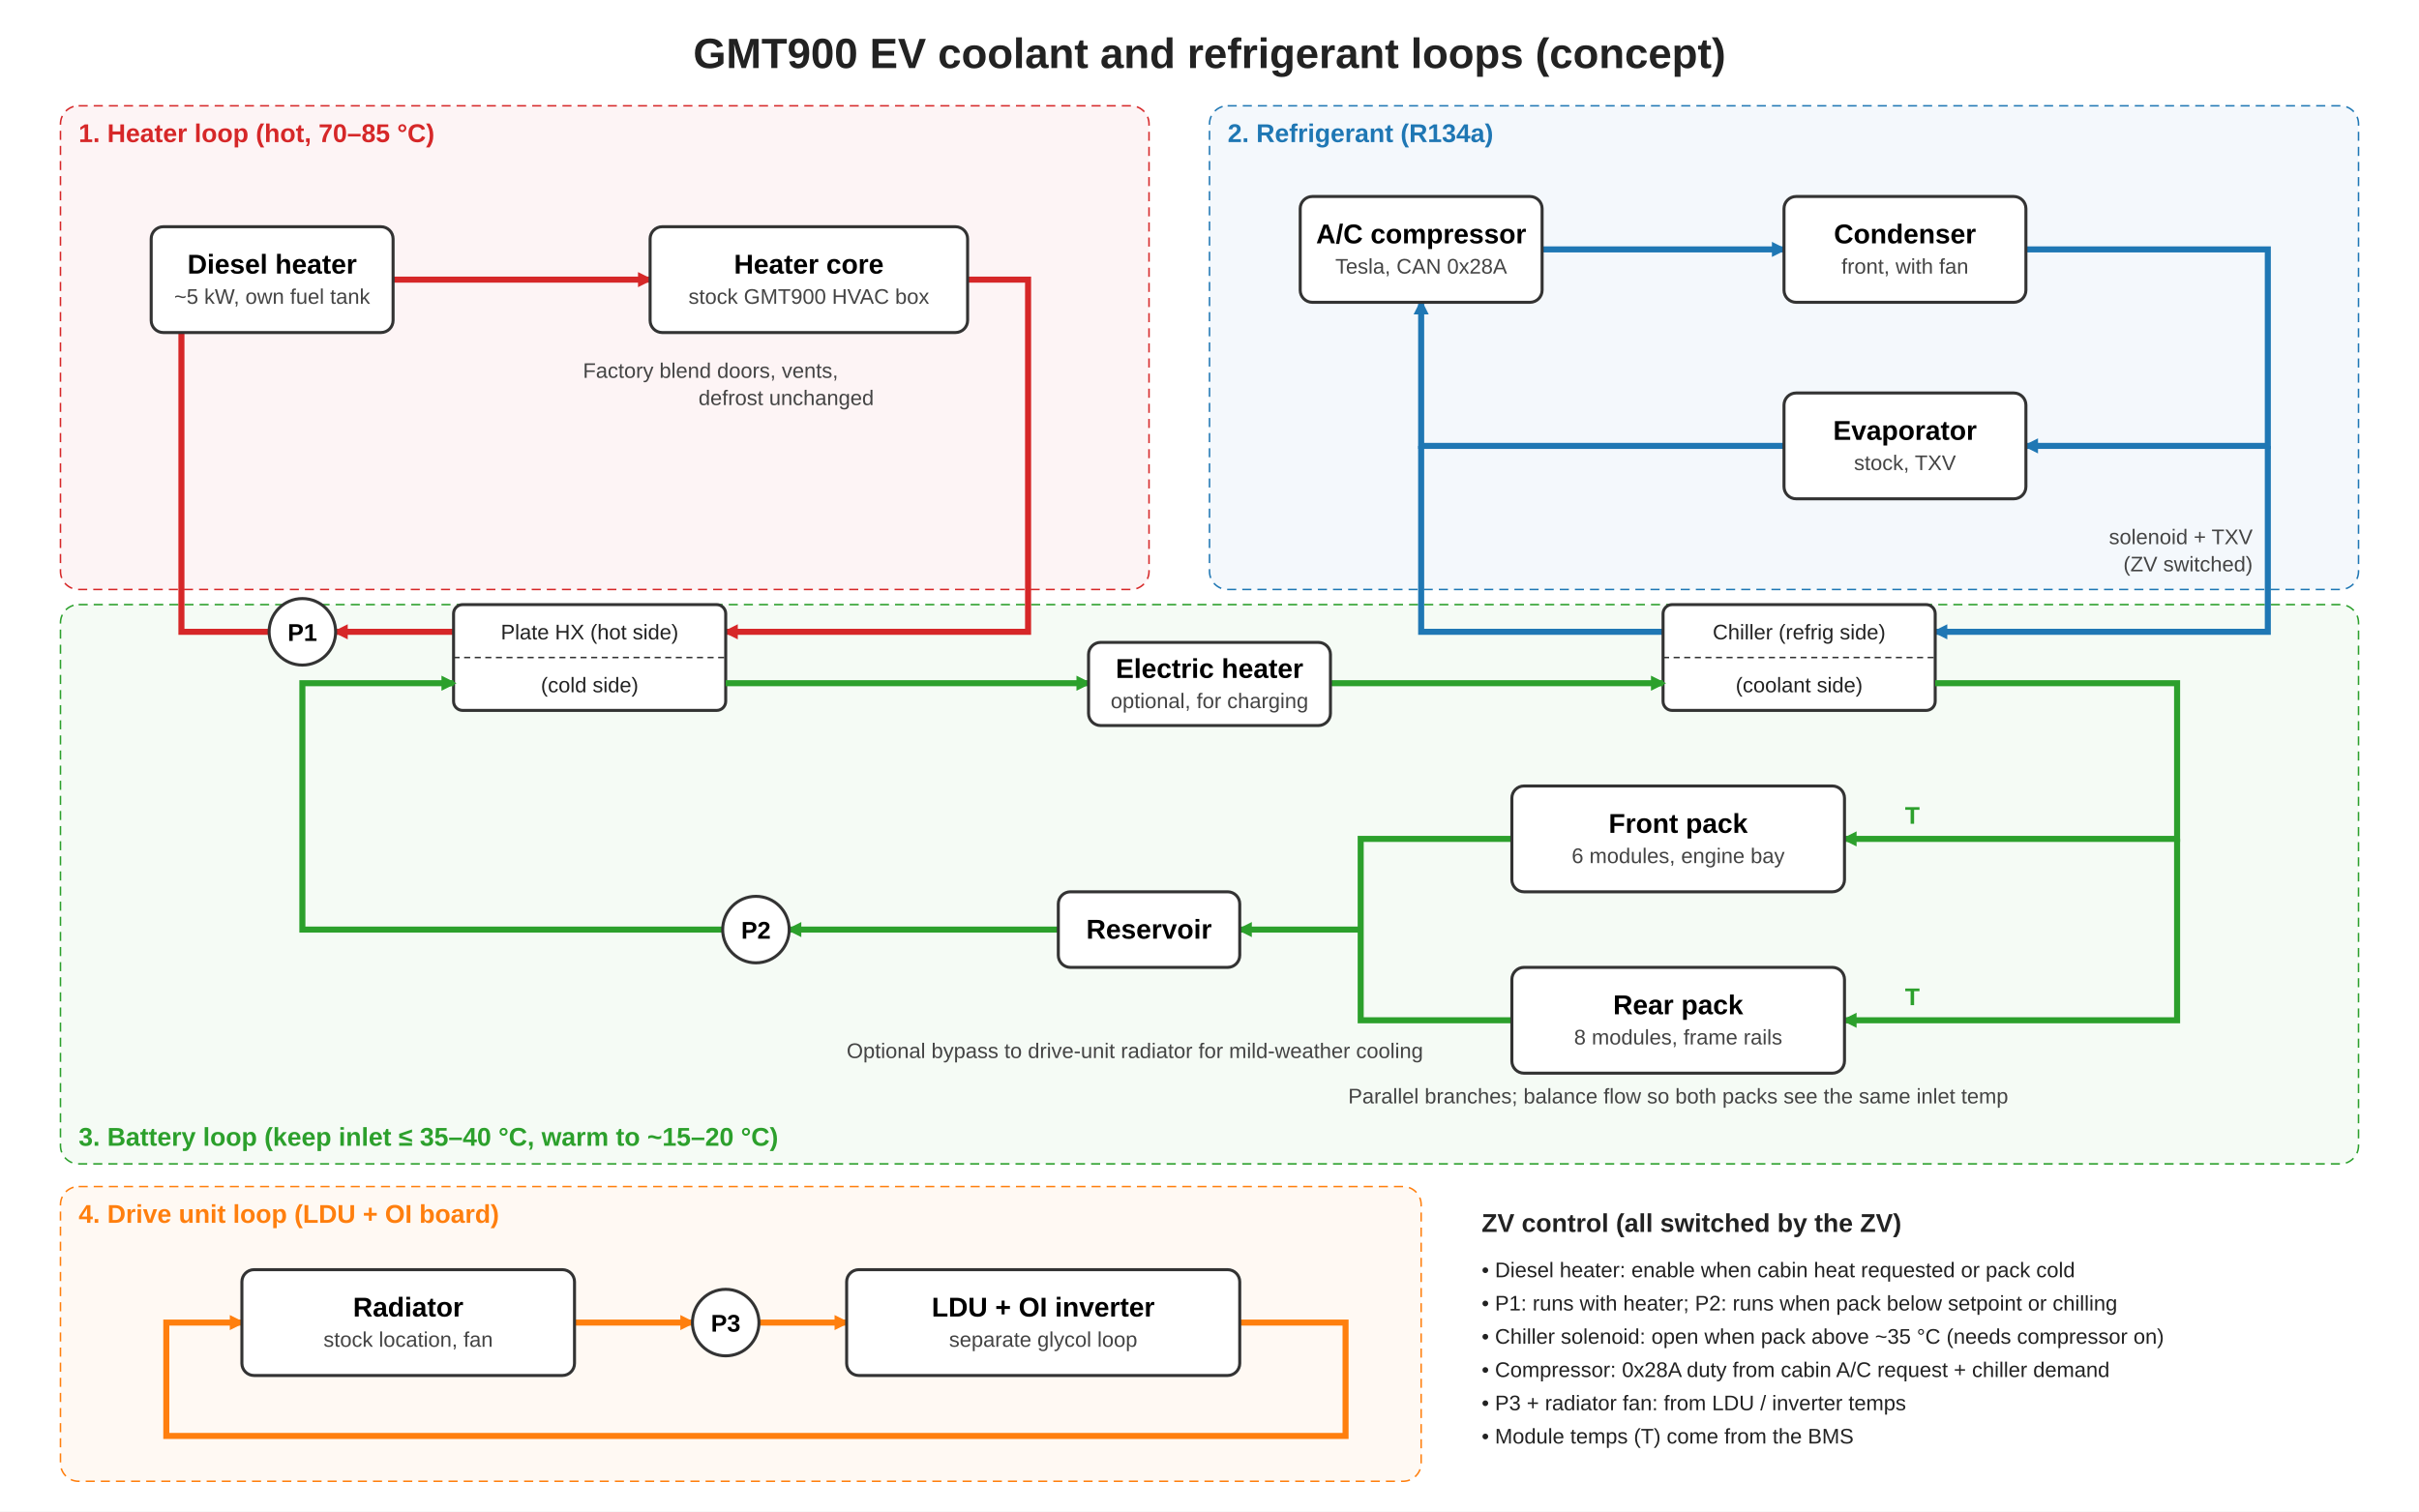
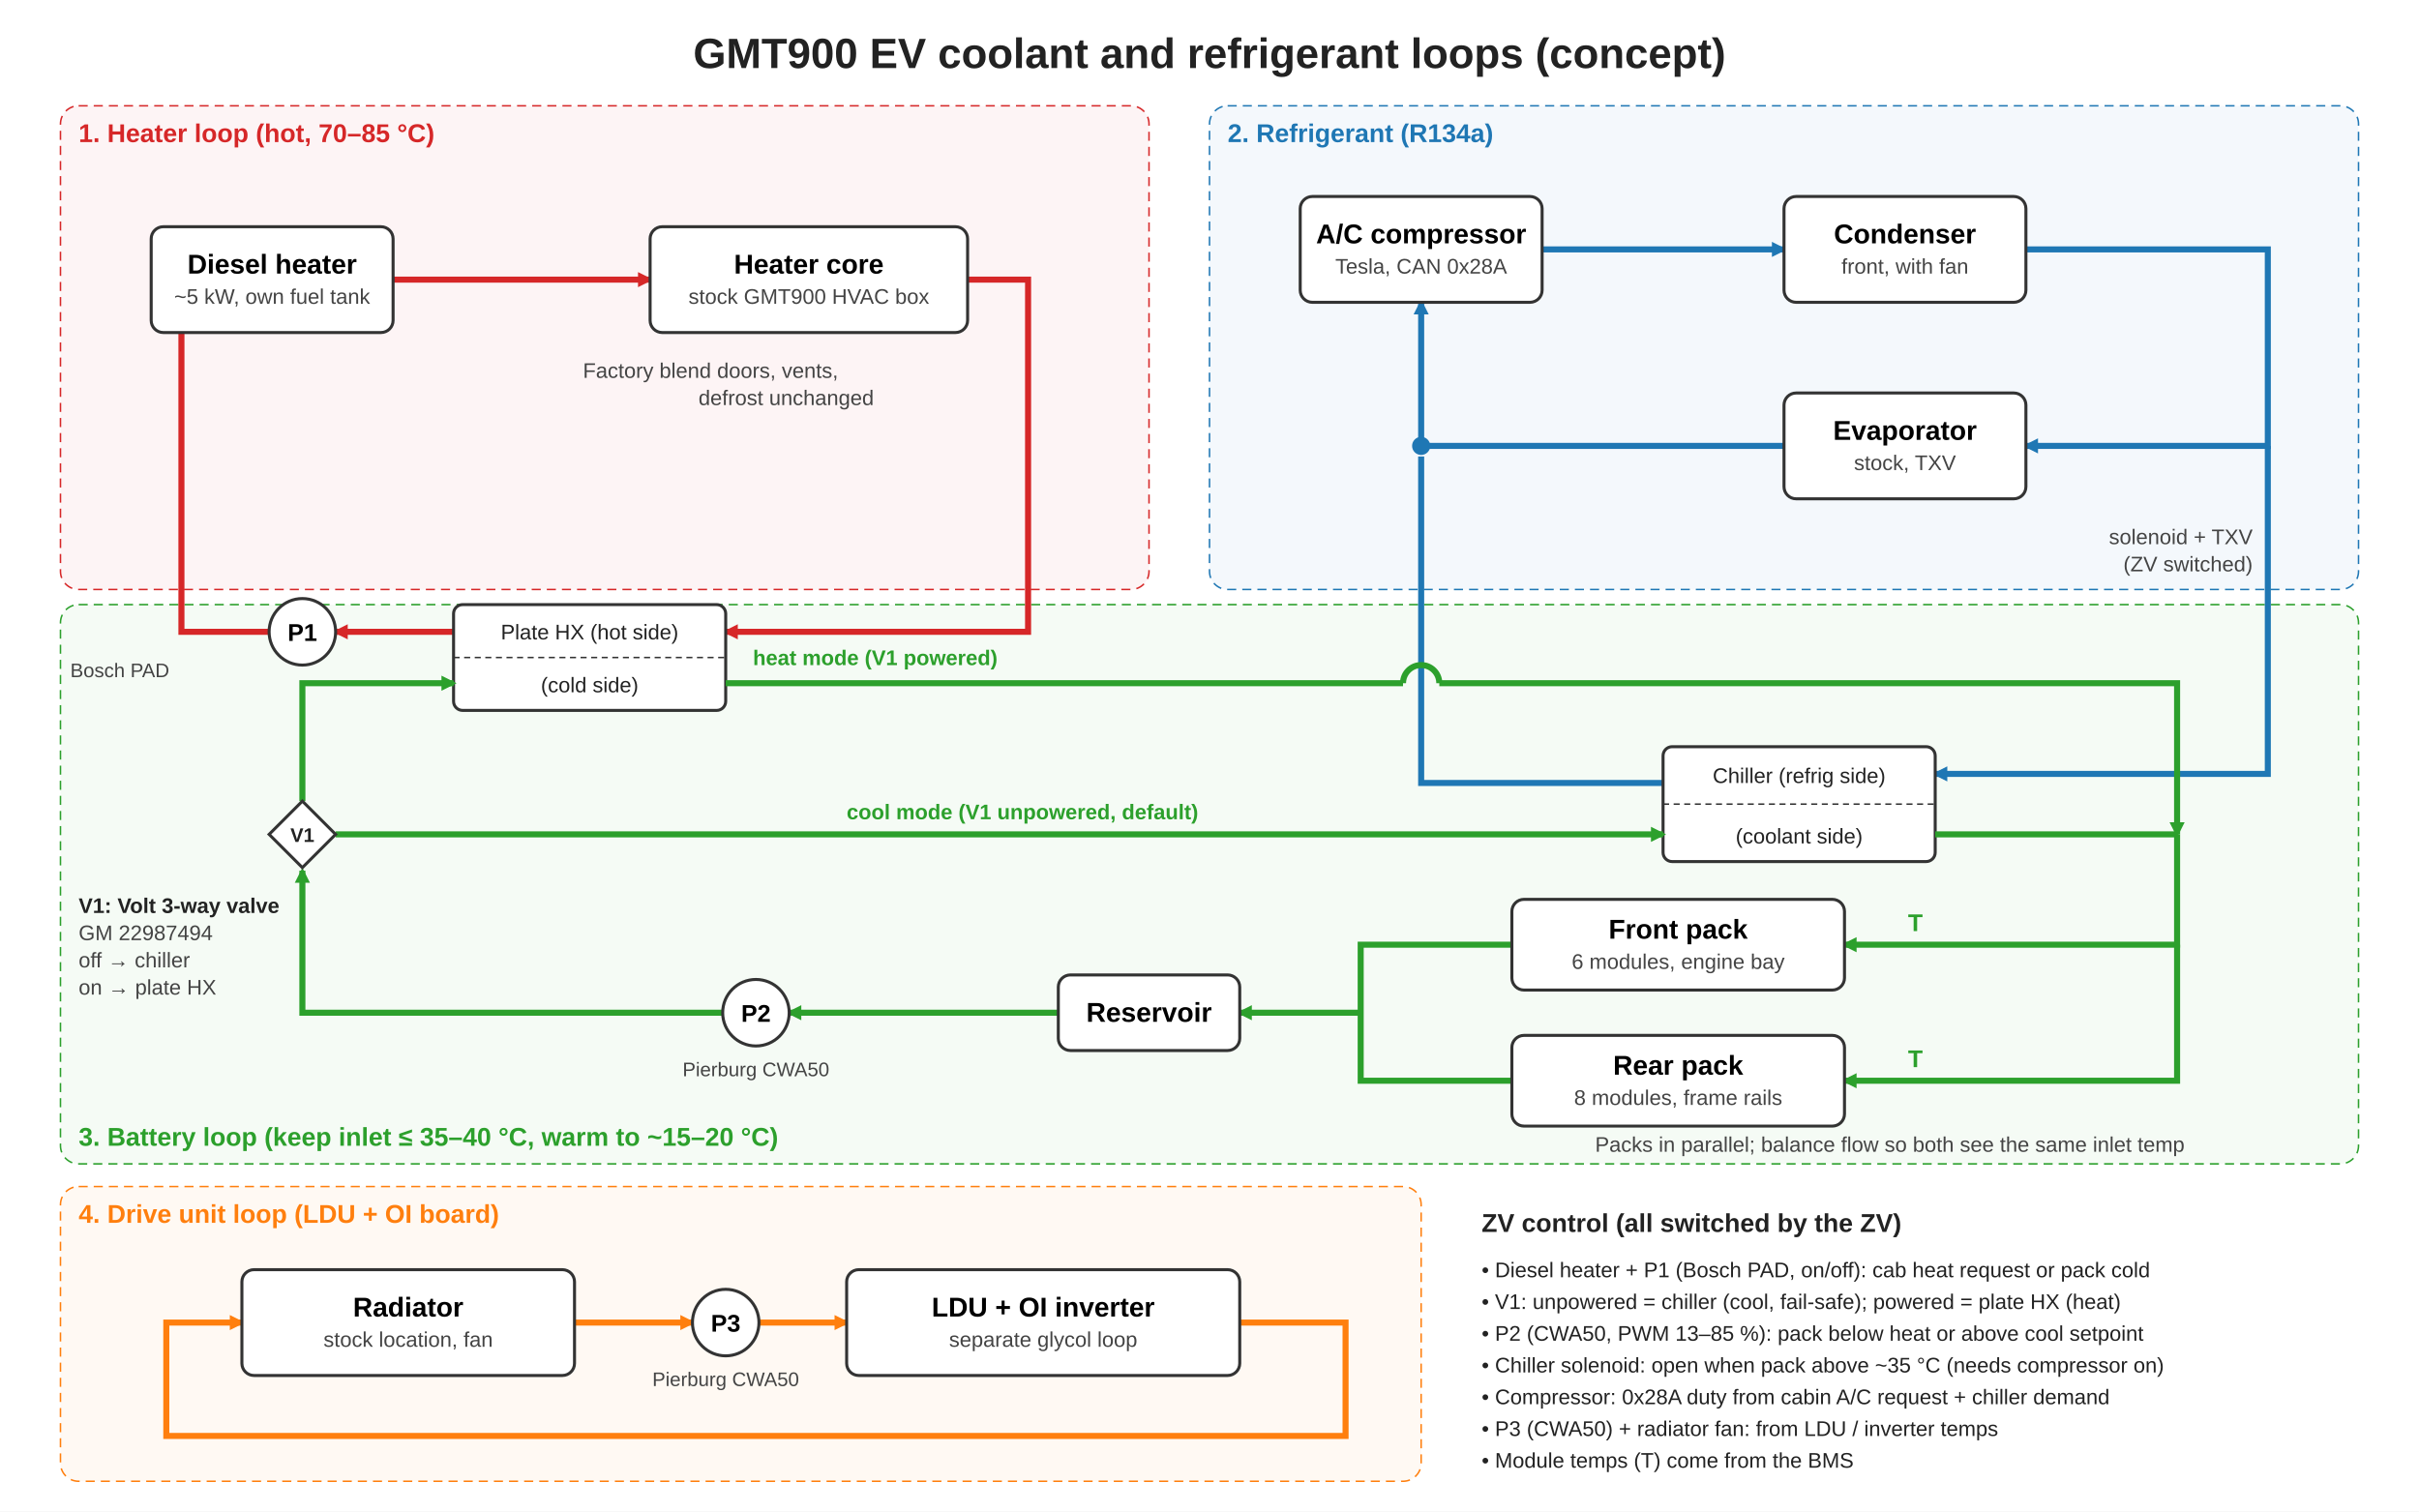
<svg xmlns="http://www.w3.org/2000/svg" width="1600" height="1000" viewBox="0 0 1600 1000" font-family="Arial, Helvetica, sans-serif">
  <defs>
    <marker id="aheat" markerWidth="14" markerHeight="14" markerUnits="userSpaceOnUse" refX="8" refY="5" orient="auto">
      <path d="M0,0 L10,5 L0,10 z" fill="#d62728" />
    </marker>
    <marker id="abatt" markerWidth="14" markerHeight="14" markerUnits="userSpaceOnUse" refX="8" refY="5" orient="auto">
      <path d="M0,0 L10,5 L0,10 z" fill="#2ca02c" />
    </marker>
    <marker id="aref" markerWidth="14" markerHeight="14" markerUnits="userSpaceOnUse" refX="8" refY="5" orient="auto">
      <path d="M0,0 L10,5 L0,10 z" fill="#1f77b4" />
    </marker>
    <marker id="adrv" markerWidth="14" markerHeight="14" markerUnits="userSpaceOnUse" refX="8" refY="5" orient="auto">
      <path d="M0,0 L10,5 L0,10 z" fill="#ff7f0e" />
    </marker>
  </defs>
  <rect width="1600" height="1000" fill="#fff" />
  <text x="800" y="45" font-size="28" fill="#222" text-anchor="middle" font-weight="bold">GMT900 EV coolant and refrigerant loops (concept)</text>
  <rect x="40" y="70" width="720" height="320" rx="12" fill="#d62728" fill-opacity="0.05" stroke="#d62728" stroke-dasharray="6 4" />
  <text x="52" y="94" font-size="17" fill="#d62728" text-anchor="start" font-weight="bold">1. Heater loop (hot, 70–85 °C)</text>
  <rect x="800" y="70" width="760" height="320" rx="12" fill="#1f77b4" fill-opacity="0.05" stroke="#1f77b4" stroke-dasharray="6 4" />
  <text x="812" y="94" font-size="17" fill="#1f77b4" text-anchor="start" font-weight="bold">2. Refrigerant (R134a)</text>
  <rect x="40" y="400" width="1520" height="370" rx="12" fill="#2ca02c" fill-opacity="0.05" stroke="#2ca02c" stroke-dasharray="6 4" />
  <text x="52" y="758" font-size="17" fill="#2ca02c" text-anchor="start" font-weight="bold">3. Battery loop (keep inlet ≤ 35–40 °C, warm to ~15–20 °C)</text>
  <rect x="40" y="785" width="900" height="195" rx="12" fill="#ff7f0e" fill-opacity="0.05" stroke="#ff7f0e" stroke-dasharray="6 4" />
  <text x="52" y="809" font-size="17" fill="#ff7f0e" text-anchor="start" font-weight="bold">4. Drive unit loop (LDU + OI board)</text>
  <path d="M260,185 L430,185" fill="none" stroke="#d62728" stroke-width="4" marker-end="url(#aheat)" />
  <path d="M640,185 L680,185 L680,418 L480,418" fill="none" stroke="#d62728" stroke-width="4" marker-end="url(#aheat)" />
  <path d="M300,418 L222,418" fill="none" stroke="#d62728" stroke-width="4" marker-end="url(#aheat)" />
  <path d="M178,418 L120,418 L120,185 L100,185" fill="none" stroke="#d62728" stroke-width="4" />
  <path d="M100,185 L100,185" fill="none" stroke="#d62728" stroke-width="4" />
  <path d="M120,185 L100,185" stroke="#d62728" stroke-width="4" />
  <rect x="100" y="150" width="160" height="70" rx="8" fill="#fff" stroke="#333" stroke-width="2" />
  <text x="180.0" y="181.0" text-anchor="middle" font-size="18" font-weight="bold">Diesel heater</text>
  <text x="180.0" y="201.0" text-anchor="middle" font-size="14" fill="#444">~5 kW, own fuel tank</text>
  <rect x="430" y="150" width="210" height="70" rx="8" fill="#fff" stroke="#333" stroke-width="2" />
  <text x="535.0" y="181.0" text-anchor="middle" font-size="18" font-weight="bold">Heater core</text>
  <text x="535.0" y="201.0" text-anchor="middle" font-size="14" fill="#444">stock GMT900 HVAC box</text>
  <circle cx="200" cy="418" r="22" fill="#fff" stroke="#333" stroke-width="2" />
  <text x="200" y="424" text-anchor="middle" font-size="16" font-weight="bold">P1</text>
  <text x="470" y="250" font-size="14" fill="#444" text-anchor="middle" font-weight="normal">Factory blend doors, vents,</text>
  <text x="520" y="268" font-size="14" fill="#444" text-anchor="middle" font-weight="normal">defrost unchanged</text>
  <rect x="300" y="400" width="180" height="70" rx="6" fill="#fff" stroke="#333" stroke-width="2" />
  <line x1="300" y1="435" x2="480" y2="435" stroke="#333" stroke-dasharray="4 3" />
  <text x="390" y="423" font-size="14" fill="#222" text-anchor="middle" font-weight="normal">Plate HX (hot side)</text>
  <text x="390" y="458" font-size="14" fill="#222" text-anchor="middle" font-weight="normal">(cold side)</text>
  <path d="M1020,165 L1180,165" fill="none" stroke="#1f77b4" stroke-width="4" marker-end="url(#aref)" />
  <path d="M1340,165 L1500,165 L1500,295 L1340,295" fill="none" stroke="#1f77b4" stroke-width="4" marker-end="url(#aref)" />
  <path d="M1180,295 L940,295 L940,200" fill="none" stroke="#1f77b4" stroke-width="4" marker-end="url(#aref)" />
-   <path d="M1500,295 L1500,418 L1280,418" fill="none" stroke="#1f77b4" stroke-width="4" marker-end="url(#aref)" />
-   <path d="M1100,418 L940,418 L940,295" fill="none" stroke="#1f77b4" stroke-width="4" />
+   <path d="M1500,295 L1500,512 L1280,512" fill="none" stroke="#1f77b4" stroke-width="4" marker-end="url(#aref)" />
+   <path d="M1100,518 L940,518 L940,302" fill="none" stroke="#1f77b4" stroke-width="4" />
+   <circle cx="940" cy="295" r="6" fill="#1f77b4" />
  <rect x="860" y="130" width="160" height="70" rx="8" fill="#fff" stroke="#333" stroke-width="2" />
  <text x="940.0" y="161.0" text-anchor="middle" font-size="18" font-weight="bold">A/C compressor</text>
  <text x="940.0" y="181.0" text-anchor="middle" font-size="14" fill="#444">Tesla, CAN 0x28A</text>
  <rect x="1180" y="130" width="160" height="70" rx="8" fill="#fff" stroke="#333" stroke-width="2" />
  <text x="1260.0" y="161.0" text-anchor="middle" font-size="18" font-weight="bold">Condenser</text>
  <text x="1260.0" y="181.0" text-anchor="middle" font-size="14" fill="#444">front, with fan</text>
  <rect x="1180" y="260" width="160" height="70" rx="8" fill="#fff" stroke="#333" stroke-width="2" />
  <text x="1260.0" y="291.0" text-anchor="middle" font-size="18" font-weight="bold">Evaporator</text>
  <text x="1260.0" y="311.0" text-anchor="middle" font-size="14" fill="#444">stock, TXV</text>
-   <rect x="1100" y="400" width="180" height="70" rx="6" fill="#fff" stroke="#333" stroke-width="2" />
-   <line x1="1100" y1="435" x2="1280" y2="435" stroke="#333" stroke-dasharray="4 3" />
-   <text x="1190" y="423" font-size="14" fill="#222" text-anchor="middle" font-weight="normal">Chiller (refrig side)</text>
-   <text x="1190" y="458" font-size="14" fill="#222" text-anchor="middle" font-weight="normal">(coolant side)</text>
+   <rect x="1100" y="494" width="180" height="76" rx="6" fill="#fff" stroke="#333" stroke-width="2" />
+   <line x1="1100" y1="532" x2="1280" y2="532" stroke="#333" stroke-dasharray="4 3" />
+   <text x="1190" y="518" font-size="14" fill="#222" text-anchor="middle" font-weight="normal">Chiller (refrig side)</text>
+   <text x="1190" y="558" font-size="14" fill="#222" text-anchor="middle" font-weight="normal">(coolant side)</text>
  <text x="1490" y="360" font-size="14" fill="#444" text-anchor="end" font-weight="normal">solenoid + TXV</text>
  <text x="1490" y="378" font-size="14" fill="#444" text-anchor="end" font-weight="normal">(ZV switched)</text>
-   <path d="M480,452 L720,452" fill="none" stroke="#2ca02c" stroke-width="4" marker-end="url(#abatt)" />
-   <path d="M880,452 L1100,452" fill="none" stroke="#2ca02c" stroke-width="4" marker-end="url(#abatt)" />
-   <path d="M1280,452 L1440,452 L1440,555 L1220,555" fill="none" stroke="#2ca02c" stroke-width="4" marker-end="url(#abatt)" />
-   <path d="M1440,555 L1440,675 L1220,675" fill="none" stroke="#2ca02c" stroke-width="4" marker-end="url(#abatt)" />
-   <path d="M1000,555 L900,555 L900,675 L1000,675" fill="none" stroke="#2ca02c" stroke-width="4" />
-   <path d="M900,615 L820,615" fill="none" stroke="#2ca02c" stroke-width="4" marker-end="url(#abatt)" />
-   <path d="M700,615 L522,615" fill="none" stroke="#2ca02c" stroke-width="4" marker-end="url(#abatt)" />
-   <path d="M478,615 L200,615 L200,452 L300,452" fill="none" stroke="#2ca02c" stroke-width="4" marker-end="url(#abatt)" />
-   <rect x="720" y="425" width="160" height="55" rx="8" fill="#fff" stroke="#333" stroke-width="2" />
-   <text x="800.0" y="448.5" text-anchor="middle" font-size="18" font-weight="bold">Electric heater</text>
-   <text x="800.0" y="468.5" text-anchor="middle" font-size="14" fill="#444">optional, for charging</text>
-   <rect x="1000" y="520" width="220" height="70" rx="8" fill="#fff" stroke="#333" stroke-width="2" />
-   <text x="1110.0" y="551.0" text-anchor="middle" font-size="18" font-weight="bold">Front pack</text>
-   <text x="1110.0" y="571.0" text-anchor="middle" font-size="14" fill="#444">6 modules, engine bay</text>
-   <rect x="1000" y="640" width="220" height="70" rx="8" fill="#fff" stroke="#333" stroke-width="2" />
-   <text x="1110.0" y="671.0" text-anchor="middle" font-size="18" font-weight="bold">Rear pack</text>
-   <text x="1110.0" y="691.0" text-anchor="middle" font-size="14" fill="#444">8 modules, frame rails</text>
-   <rect x="700" y="590" width="120" height="50" rx="8" fill="#fff" stroke="#333" stroke-width="2" />
-   <text x="760.0" y="621.0" text-anchor="middle" font-size="18" font-weight="bold">Reservoir</text>
-   <circle cx="500" cy="615" r="22" fill="#fff" stroke="#333" stroke-width="2" />
-   <text x="500" y="621" text-anchor="middle" font-size="16" font-weight="bold">P2</text>
-   <text x="1260" y="545" font-size="16" fill="#2ca02c" text-anchor="start" font-weight="bold">T</text>
-   <text x="1260" y="665" font-size="16" fill="#2ca02c" text-anchor="start" font-weight="bold">T</text>
-   <text x="1110" y="730" font-size="14" fill="#444" text-anchor="middle" font-weight="normal">Parallel branches; balance flow so both packs see the same inlet temp</text>
-   <text x="560" y="700" font-size="14" fill="#444" text-anchor="start" font-weight="normal">Optional bypass to drive-unit radiator for mild-weather cooling</text>
+   <path d="M200,530 L200,452 L300,452" fill="none" stroke="#2ca02c" stroke-width="4" marker-end="url(#abatt)" />
+   <path d="M480,452 L928,452" fill="none" stroke="#2ca02c" stroke-width="4" />
+   <path d="M928,452 A12,12 0 0 1 952,452" fill="none" stroke="#2ca02c" stroke-width="4" />
+   <path d="M952,452 L1440,452 L1440,552" fill="none" stroke="#2ca02c" stroke-width="4" marker-end="url(#abatt)" />
+   <path d="M222,552 L1100,552" fill="none" stroke="#2ca02c" stroke-width="4" marker-end="url(#abatt)" />
+   <path d="M1280,552 L1440,552" fill="none" stroke="#2ca02c" stroke-width="4" />
+   <path d="M1440,552 L1440,625 L1220,625" fill="none" stroke="#2ca02c" stroke-width="4" marker-end="url(#abatt)" />
+   <path d="M1440,625 L1440,715 L1220,715" fill="none" stroke="#2ca02c" stroke-width="4" marker-end="url(#abatt)" />
+   <path d="M1000,625 L900,625 L900,715 L1000,715" fill="none" stroke="#2ca02c" stroke-width="4" />
+   <path d="M900,670 L820,670" fill="none" stroke="#2ca02c" stroke-width="4" marker-end="url(#abatt)" />
+   <path d="M700,670 L522,670" fill="none" stroke="#2ca02c" stroke-width="4" marker-end="url(#abatt)" />
+   <path d="M478,670 L200,670 L200,576" fill="none" stroke="#2ca02c" stroke-width="4" marker-end="url(#abatt)" />
+   <polygon points="200,530 222,552 200,574 178,552" fill="#fff" stroke="#333" stroke-width="2" />
+   <text x="200" y="557" font-size="13" fill="#222" text-anchor="middle" font-weight="bold">V1</text>
+   <text x="52" y="604" font-size="14" fill="#222" text-anchor="start" font-weight="bold">V1: Volt 3-way valve</text>
+   <text x="52" y="622" font-size="14" fill="#444" text-anchor="start" font-weight="normal">GM 22987494</text>
+   <text x="52" y="640" font-size="14" fill="#444" text-anchor="start" font-weight="normal">off → chiller</text>
+   <text x="52" y="658" font-size="14" fill="#444" text-anchor="start" font-weight="normal">on → plate HX</text>
+   <text x="498" y="440" font-size="14" fill="#2ca02c" text-anchor="start" font-weight="bold">heat mode (V1 powered)</text>
+   <text x="560" y="542" font-size="14" fill="#2ca02c" text-anchor="start" font-weight="bold">cool mode (V1 unpowered, default)</text>
+   <rect x="1000" y="595" width="220" height="60" rx="8" fill="#fff" stroke="#333" stroke-width="2" />
+   <text x="1110.0" y="621.0" text-anchor="middle" font-size="18" font-weight="bold">Front pack</text>
+   <text x="1110.0" y="641.0" text-anchor="middle" font-size="14" fill="#444">6 modules, engine bay</text>
+   <rect x="1000" y="685" width="220" height="60" rx="8" fill="#fff" stroke="#333" stroke-width="2" />
+   <text x="1110.0" y="711.0" text-anchor="middle" font-size="18" font-weight="bold">Rear pack</text>
+   <text x="1110.0" y="731.0" text-anchor="middle" font-size="14" fill="#444">8 modules, frame rails</text>
+   <rect x="700" y="645" width="120" height="50" rx="8" fill="#fff" stroke="#333" stroke-width="2" />
+   <text x="760.0" y="676.0" text-anchor="middle" font-size="18" font-weight="bold">Reservoir</text>
+   <circle cx="500" cy="670" r="22" fill="#fff" stroke="#333" stroke-width="2" />
+   <text x="500" y="676" text-anchor="middle" font-size="16" font-weight="bold">P2</text>
+   <text x="500" y="712" font-size="13" fill="#444" text-anchor="middle" font-weight="normal">Pierburg CWA50</text>
+   <text x="1262" y="616" font-size="16" fill="#2ca02c" text-anchor="start" font-weight="bold">T</text>
+   <text x="1262" y="706" font-size="16" fill="#2ca02c" text-anchor="start" font-weight="bold">T</text>
+   <text x="1250" y="762" font-size="14" fill="#444" text-anchor="middle" font-weight="normal">Packs in parallel; balance flow so both see the same inlet temp</text>
+   <text x="112" y="448" font-size="13" fill="#444" text-anchor="end" font-weight="normal">Bosch PAD</text>
  <path d="M380,875 L458,875" fill="none" stroke="#ff7f0e" stroke-width="4" marker-end="url(#adrv)" />
  <path d="M502,875 L560,875" fill="none" stroke="#ff7f0e" stroke-width="4" marker-end="url(#adrv)" />
  <path d="M820,875 L890,875 L890,950 L110,950 L110,875 L160,875" fill="none" stroke="#ff7f0e" stroke-width="4" marker-end="url(#adrv)" />
  <rect x="160" y="840" width="220" height="70" rx="8" fill="#fff" stroke="#333" stroke-width="2" />
  <text x="270.0" y="871.0" text-anchor="middle" font-size="18" font-weight="bold">Radiator</text>
  <text x="270.0" y="891.0" text-anchor="middle" font-size="14" fill="#444">stock location, fan</text>
  <circle cx="480" cy="875" r="22" fill="#fff" stroke="#333" stroke-width="2" />
  <text x="480" y="881" text-anchor="middle" font-size="16" font-weight="bold">P3</text>
+   <text x="480" y="917" font-size="13" fill="#444" text-anchor="middle" font-weight="normal">Pierburg CWA50</text>
  <rect x="560" y="840" width="260" height="70" rx="8" fill="#fff" stroke="#333" stroke-width="2" />
  <text x="690.0" y="871.0" text-anchor="middle" font-size="18" font-weight="bold">LDU + OI inverter</text>
  <text x="690.0" y="891.0" text-anchor="middle" font-size="14" fill="#444">separate glycol loop</text>
  <text x="980" y="815" font-size="17" fill="#222" text-anchor="start" font-weight="bold">ZV control (all switched by the ZV)</text>
-   <text x="980" y="845" font-size="14" fill="#222" text-anchor="start" font-weight="normal">• Diesel heater: enable when cabin heat requested or pack cold</text>
-   <text x="980" y="867" font-size="14" fill="#222" text-anchor="start" font-weight="normal">• P1: runs with heater; P2: runs when pack below setpoint or chilling</text>
-   <text x="980" y="889" font-size="14" fill="#222" text-anchor="start" font-weight="normal">• Chiller solenoid: open when pack above ~35 °C (needs compressor on)</text>
-   <text x="980" y="911" font-size="14" fill="#222" text-anchor="start" font-weight="normal">• Compressor: 0x28A duty from cabin A/C request + chiller demand</text>
-   <text x="980" y="933" font-size="14" fill="#222" text-anchor="start" font-weight="normal">• P3 + radiator fan: from LDU / inverter temps</text>
-   <text x="980" y="955" font-size="14" fill="#222" text-anchor="start" font-weight="normal">• Module temps (T) come from the BMS</text>
+   <text x="980" y="845" font-size="14" fill="#222" text-anchor="start" font-weight="normal">• Diesel heater + P1 (Bosch PAD, on/off): cab heat request or pack cold</text>
+   <text x="980" y="866" font-size="14" fill="#222" text-anchor="start" font-weight="normal">• V1: unpowered = chiller (cool, fail-safe); powered = plate HX (heat)</text>
+   <text x="980" y="887" font-size="14" fill="#222" text-anchor="start" font-weight="normal">• P2 (CWA50, PWM 13–85 %): pack below heat or above cool setpoint</text>
+   <text x="980" y="908" font-size="14" fill="#222" text-anchor="start" font-weight="normal">• Chiller solenoid: open when pack above ~35 °C (needs compressor on)</text>
+   <text x="980" y="929" font-size="14" fill="#222" text-anchor="start" font-weight="normal">• Compressor: 0x28A duty from cabin A/C request + chiller demand</text>
+   <text x="980" y="950" font-size="14" fill="#222" text-anchor="start" font-weight="normal">• P3 (CWA50) + radiator fan: from LDU / inverter temps</text>
+   <text x="980" y="971" font-size="14" fill="#222" text-anchor="start" font-weight="normal">• Module temps (T) come from the BMS</text>
</svg>
